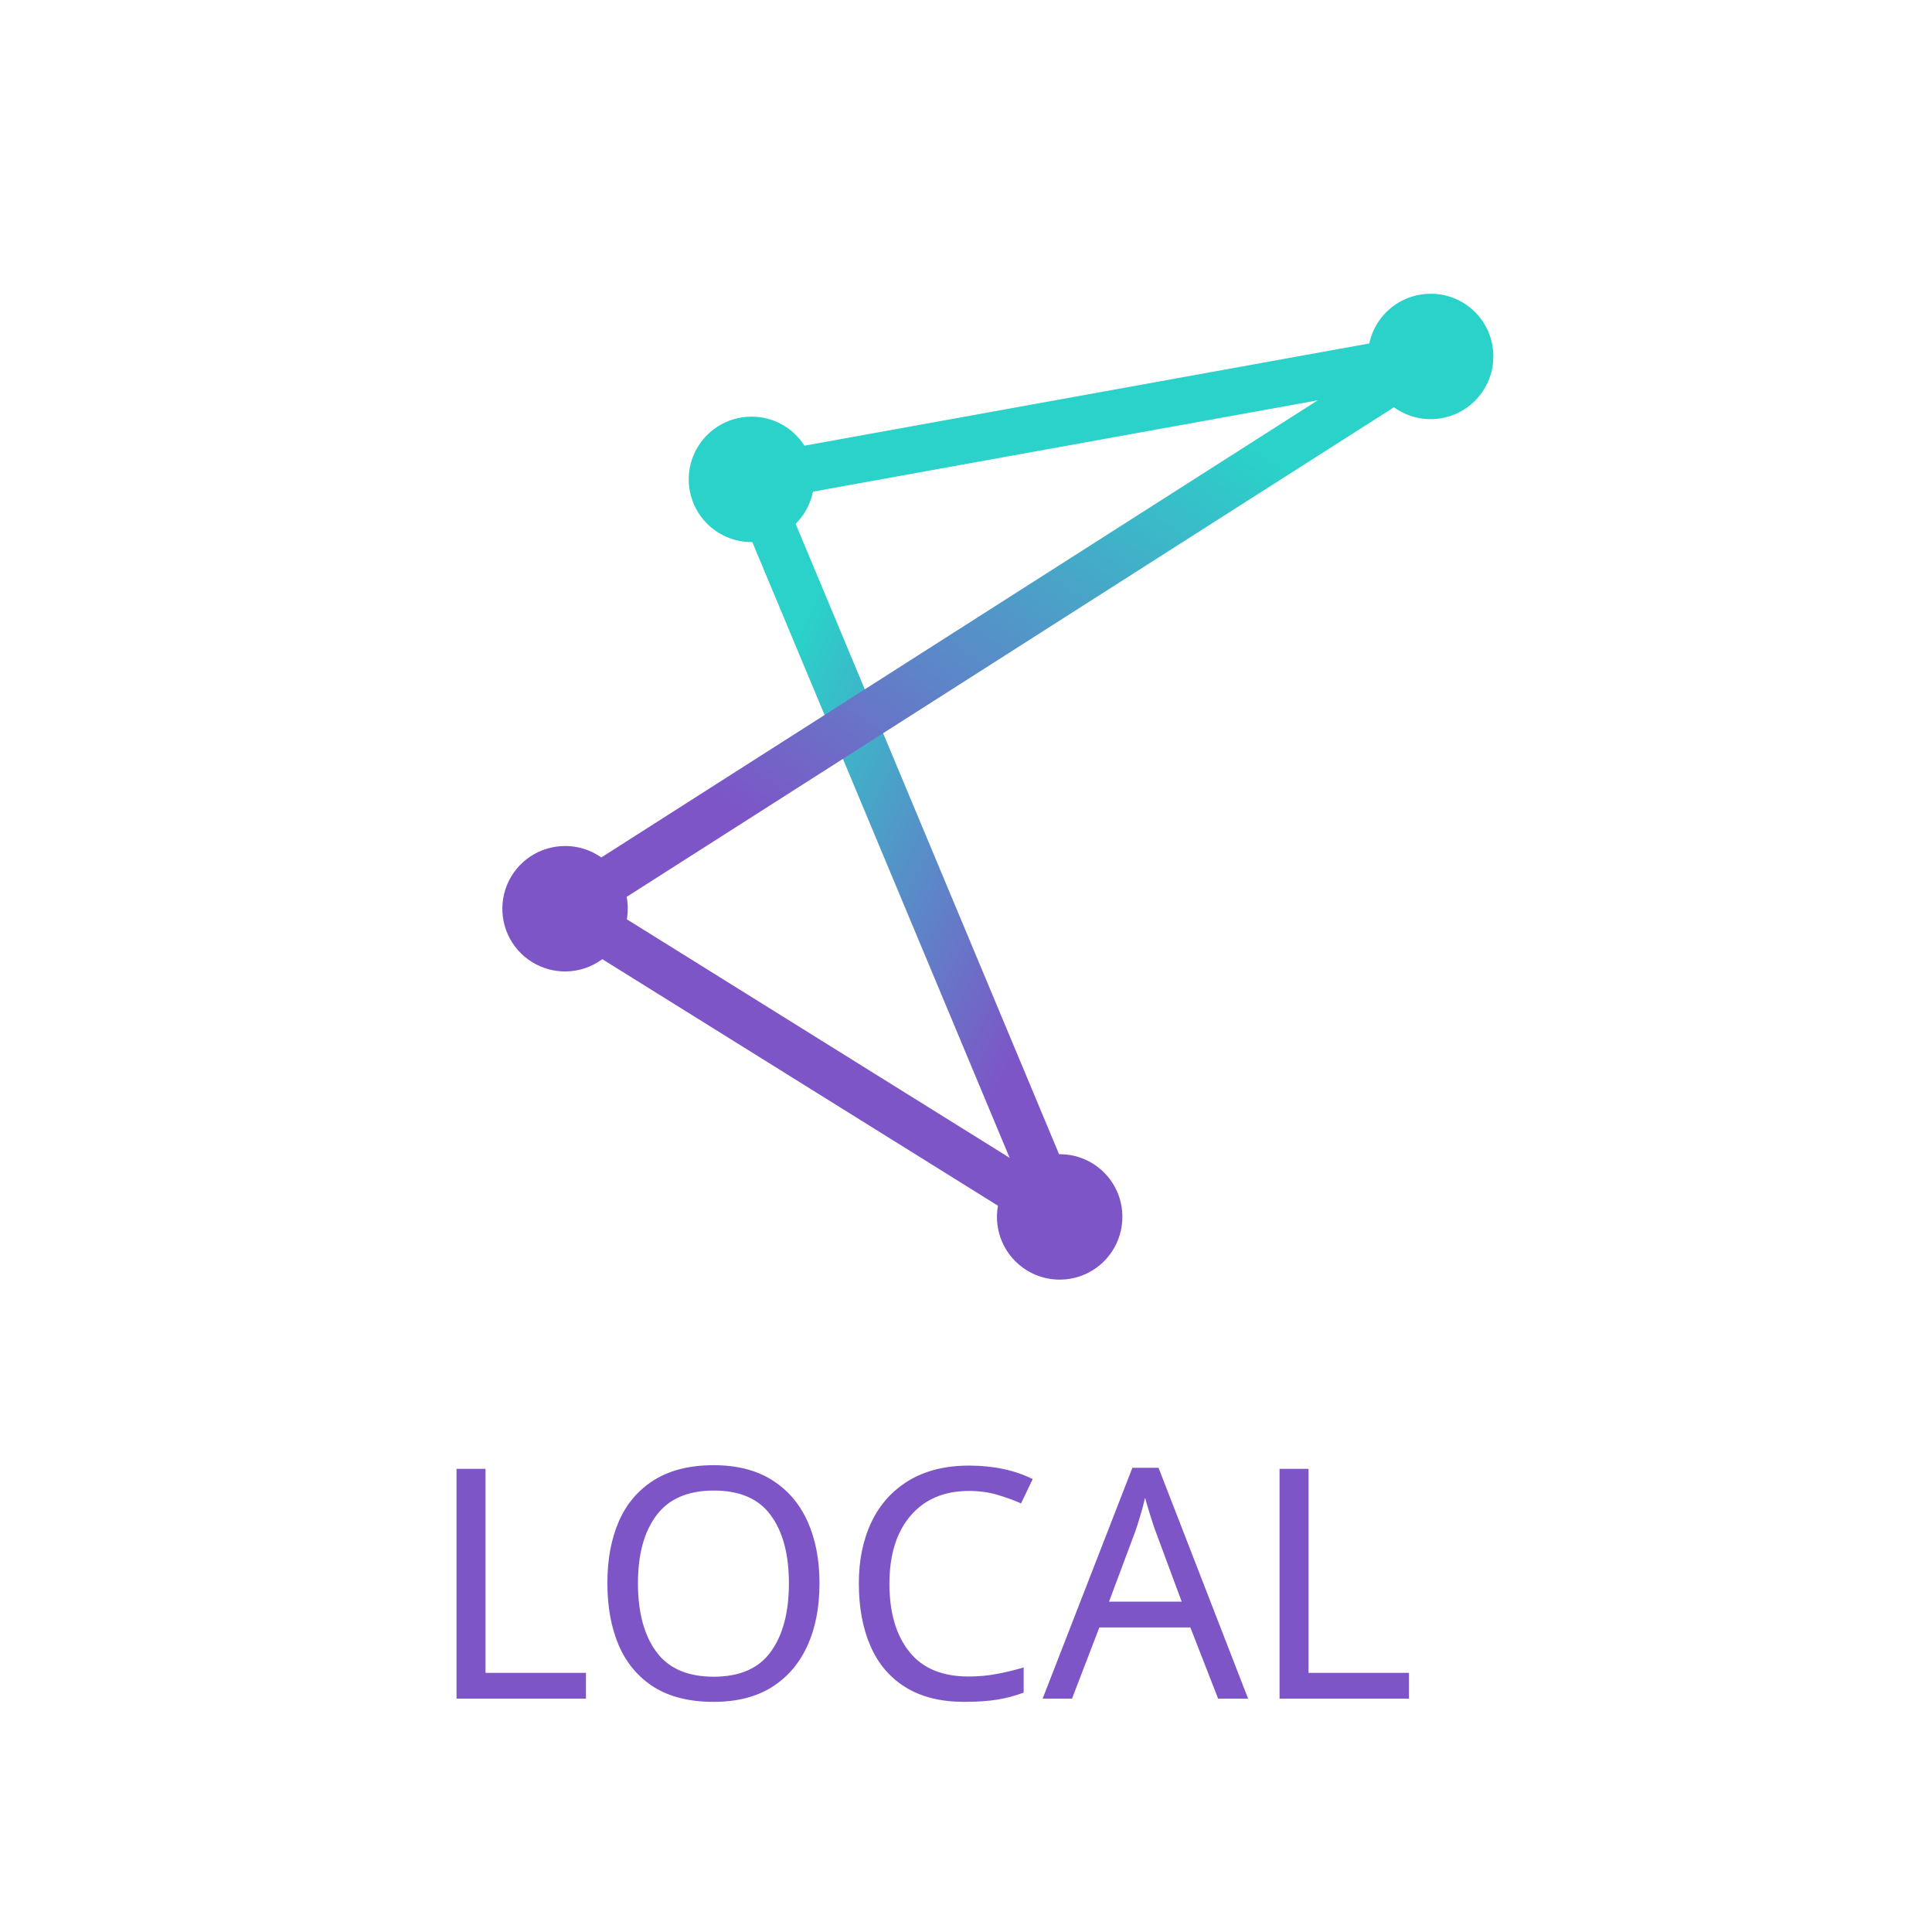
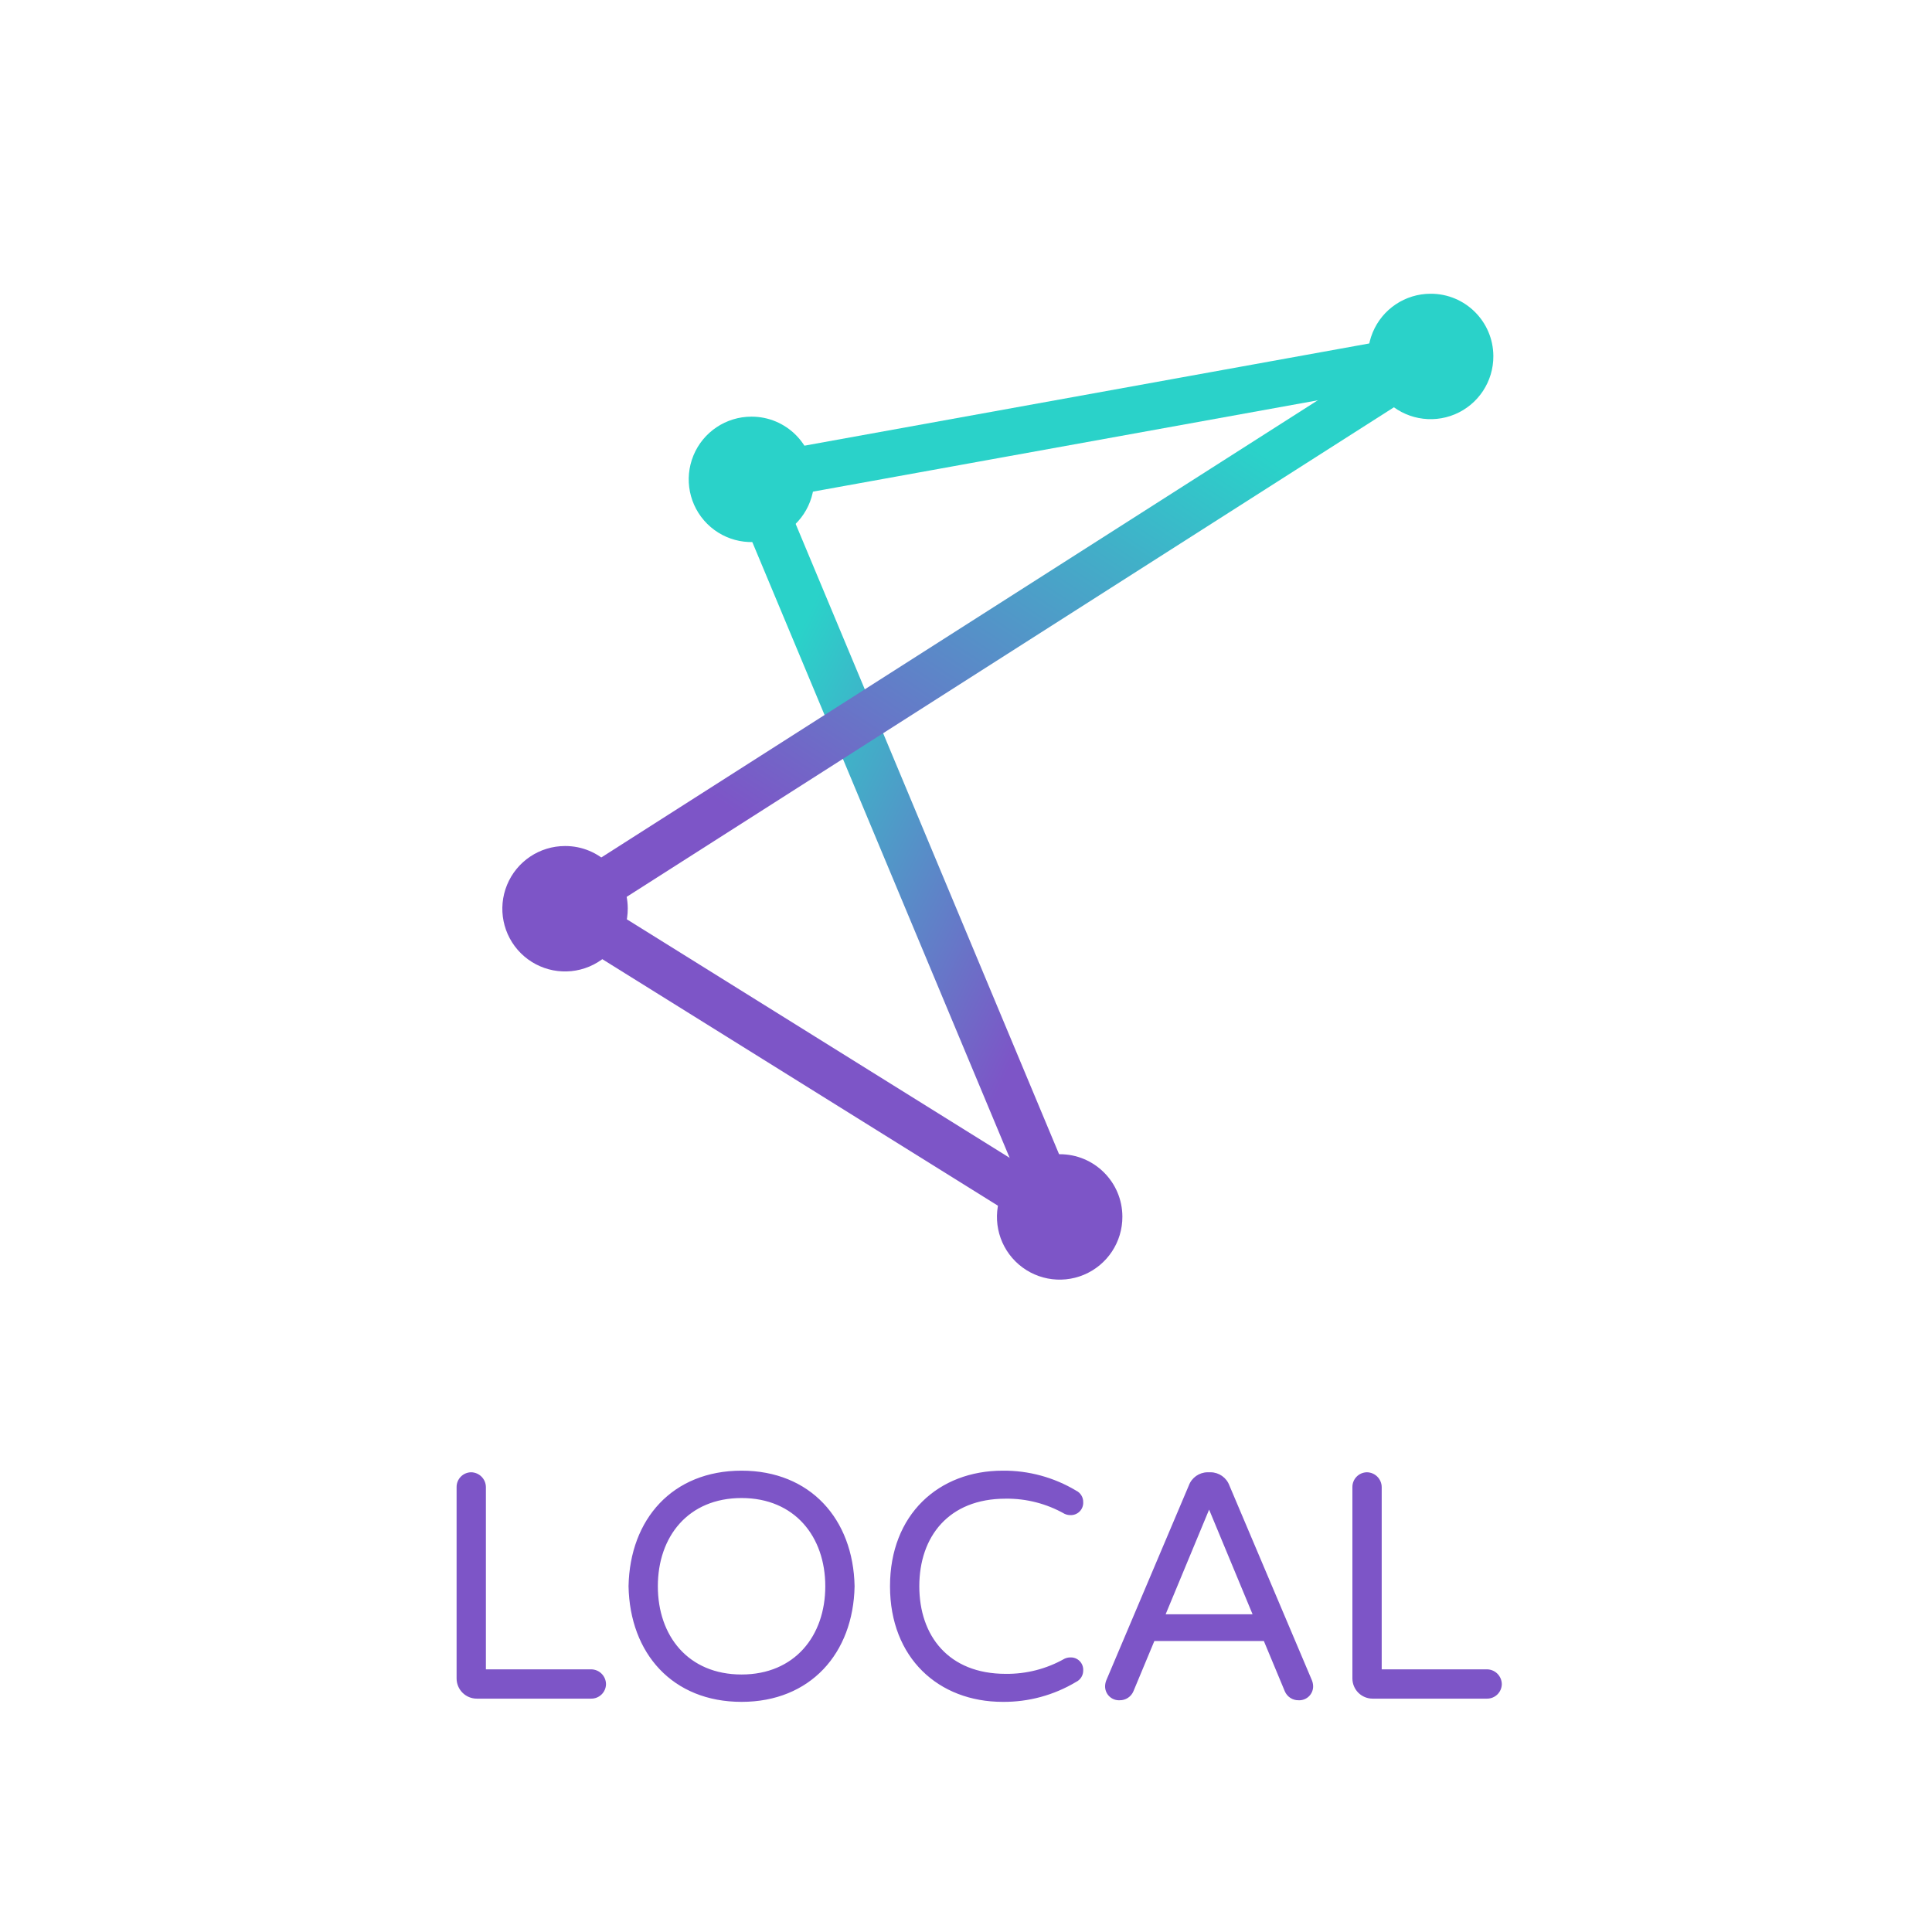
<svg xmlns="http://www.w3.org/2000/svg" xmlns:xlink="http://www.w3.org/1999/xlink" id="Component_15_1" data-name="Component 15 – 1" width="150" height="150" viewBox="0 0 150 150">
  <defs>
    <linearGradient id="linear-gradient" x1="0.96" y1="0.998" x2="0.04" y2="0.002" gradientUnits="objectBoundingBox">
      <stop offset="0.2" stop-color="#7d55c7" />
      <stop offset="0.8" stop-color="#2ad2c9" />
    </linearGradient>
    <linearGradient id="linear-gradient-2" x1="0.004" y1="0.982" x2="0.996" y2="0.018" xlink:href="#linear-gradient" />
  </defs>
  <rect id="Rectangle_572" data-name="Rectangle 572" width="150" height="150" fill="none" />
-   <text id="LOCAL" transform="translate(75 131.882)" fill="#7d55c7" font-size="25" font-family="VarelaRound, Varela Round">
-     <tspan x="-41.975" y="0">LOCAL</tspan>
-   </text>
+   <path id="Path_1670" data-name="Path 1670" d="M-29.1-2.275h-8.175v-14.15a1.163,1.163,0,0,0-1.15-1.15,1.142,1.142,0,0,0-1.125,1.15v14.85A1.568,1.568,0,0,0-37.975,0H-29.1a1.142,1.142,0,0,0,1.15-1.125A1.163,1.163,0,0,0-29.1-2.275ZM-17.425-17.7c-5.35,0-8.675,3.75-8.775,8.975C-26.1-3.5-22.775.25-17.425.25-12.1.25-8.75-3.5-8.65-8.725-8.75-13.95-12.1-17.7-17.425-17.7Zm0,15.825c-4.15,0-6.5-3-6.5-6.85s2.35-6.85,6.5-6.85c4.125,0,6.5,3,6.5,6.85S-13.3-1.875-17.425-1.875ZM8.1-3.2a1.053,1.053,0,0,0-.45.1A9.039,9.039,0,0,1,3.075-1.925c-4.425,0-6.7-2.95-6.7-6.8s2.275-6.8,6.7-6.8A9.039,9.039,0,0,1,7.65-14.35a1.053,1.053,0,0,0,.45.1.957.957,0,0,0,1-1,.973.973,0,0,0-.55-.9,10.9,10.9,0,0,0-5.7-1.55c-4.975,0-8.75,3.4-8.75,8.975S-2.125.25,2.85.25A10.9,10.9,0,0,0,8.55-1.3a.973.973,0,0,0,.55-.9A.957.957,0,0,0,8.1-3.2ZM26.825-1.5,20.45-16.55A1.57,1.57,0,0,0,19-17.575h-.25A1.57,1.57,0,0,0,17.3-16.55L10.925-1.5A1.335,1.335,0,0,0,10.8-1,1.076,1.076,0,0,0,11.925.125,1.139,1.139,0,0,0,13-.575l1.625-3.9h8.5l1.625,3.9a1.139,1.139,0,0,0,1.075.7A1.076,1.076,0,0,0,26.95-1,1.335,1.335,0,0,0,26.825-1.5ZM15.5-6.55l3.375-8.125L22.25-6.55ZM40.45-2.275H32.275v-14.15a1.163,1.163,0,0,0-1.15-1.15A1.142,1.142,0,0,0,30-16.425v14.85A1.568,1.568,0,0,0,31.575,0H40.45A1.142,1.142,0,0,0,41.6-1.125,1.163,1.163,0,0,0,40.45-2.275Z" transform="translate(75 131.882)" fill="#7d55c7" />
  <g id="Group_1335" data-name="Group 1335" transform="translate(39 22.806)">
    <g id="Group_9" data-name="Group 9" transform="translate(3.043 3.025)">
      <g id="Group_8" data-name="Group 8" transform="translate(0 0.001)">
        <path id="Path_14" data-name="Path 14" d="M93.457,119.617A1.826,1.826,0,0,1,91.77,118.5L67.839,61.233a1.81,1.81,0,0,1,.986-2.372,1.829,1.829,0,0,1,2.387.979l23.932,57.266a1.822,1.822,0,0,1-1.686,2.512Z" transform="translate(-53.228 -49.178)" fill="url(#linear-gradient)" />
        <path id="Path_15" data-name="Path 15" d="M42.87,87.549a1.827,1.827,0,0,1-1.538-.835,1.808,1.808,0,0,1,.55-2.508l67.2-42.879a1.832,1.832,0,0,1,2.523.548,1.808,1.808,0,0,1-.55,2.508l-67.2,42.879A1.831,1.831,0,0,1,42.87,87.549Z" transform="translate(-41.042 -41.039)" fill="url(#linear-gradient-2)" />
      </g>
      <path id="Path_16" data-name="Path 16" d="M69.523,54.212a1.815,1.815,0,0,1-.325-3.6l52.733-9.543a1.816,1.816,0,1,1,.655,3.572L69.852,54.182A1.856,1.856,0,0,1,69.523,54.212Z" transform="translate(-53.228 -41.037)" fill="#2ad2c9" />
      <path id="Path_17" data-name="Path 17" d="M81.269,148.051a1.821,1.821,0,0,1-.968-.277L41.9,123.845a1.81,1.81,0,0,1-.578-2.5,1.833,1.833,0,0,1,2.517-.574L82.24,144.7a1.81,1.81,0,0,1,.578,2.5A1.829,1.829,0,0,1,81.269,148.051Z" transform="translate(-41.041 -77.612)" fill="#7d55c7" />
    </g>
    <g id="Group_10" data-name="Group 10" transform="translate(0 0)">
      <path id="Path_18" data-name="Path 18" d="M115.916,164.065a4.869,4.869,0,1,1-4.869-4.841A4.855,4.855,0,0,1,115.916,164.065Z" transform="translate(-67.775 -92.417)" fill="#7d55c7" />
      <path id="Path_19" data-name="Path 19" d="M45.174,119.725a4.869,4.869,0,1,1-4.869-4.84A4.855,4.855,0,0,1,45.174,119.725Z" transform="translate(-35.435 -72.006)" fill="#7d55c7" />
      <path id="Path_20" data-name="Path 20" d="M71.832,57.956a4.869,4.869,0,1,1-4.869-4.841A4.856,4.856,0,0,1,71.832,57.956Z" transform="translate(-47.622 -43.572)" fill="#2ad2c9" />
      <path id="Path_21" data-name="Path 21" d="M168.972,40.273a4.869,4.869,0,1,1-4.869-4.841A4.856,4.856,0,0,1,168.972,40.273Z" transform="translate(-92.029 -35.432)" fill="#2ad2c9" />
    </g>
  </g>
</svg>
